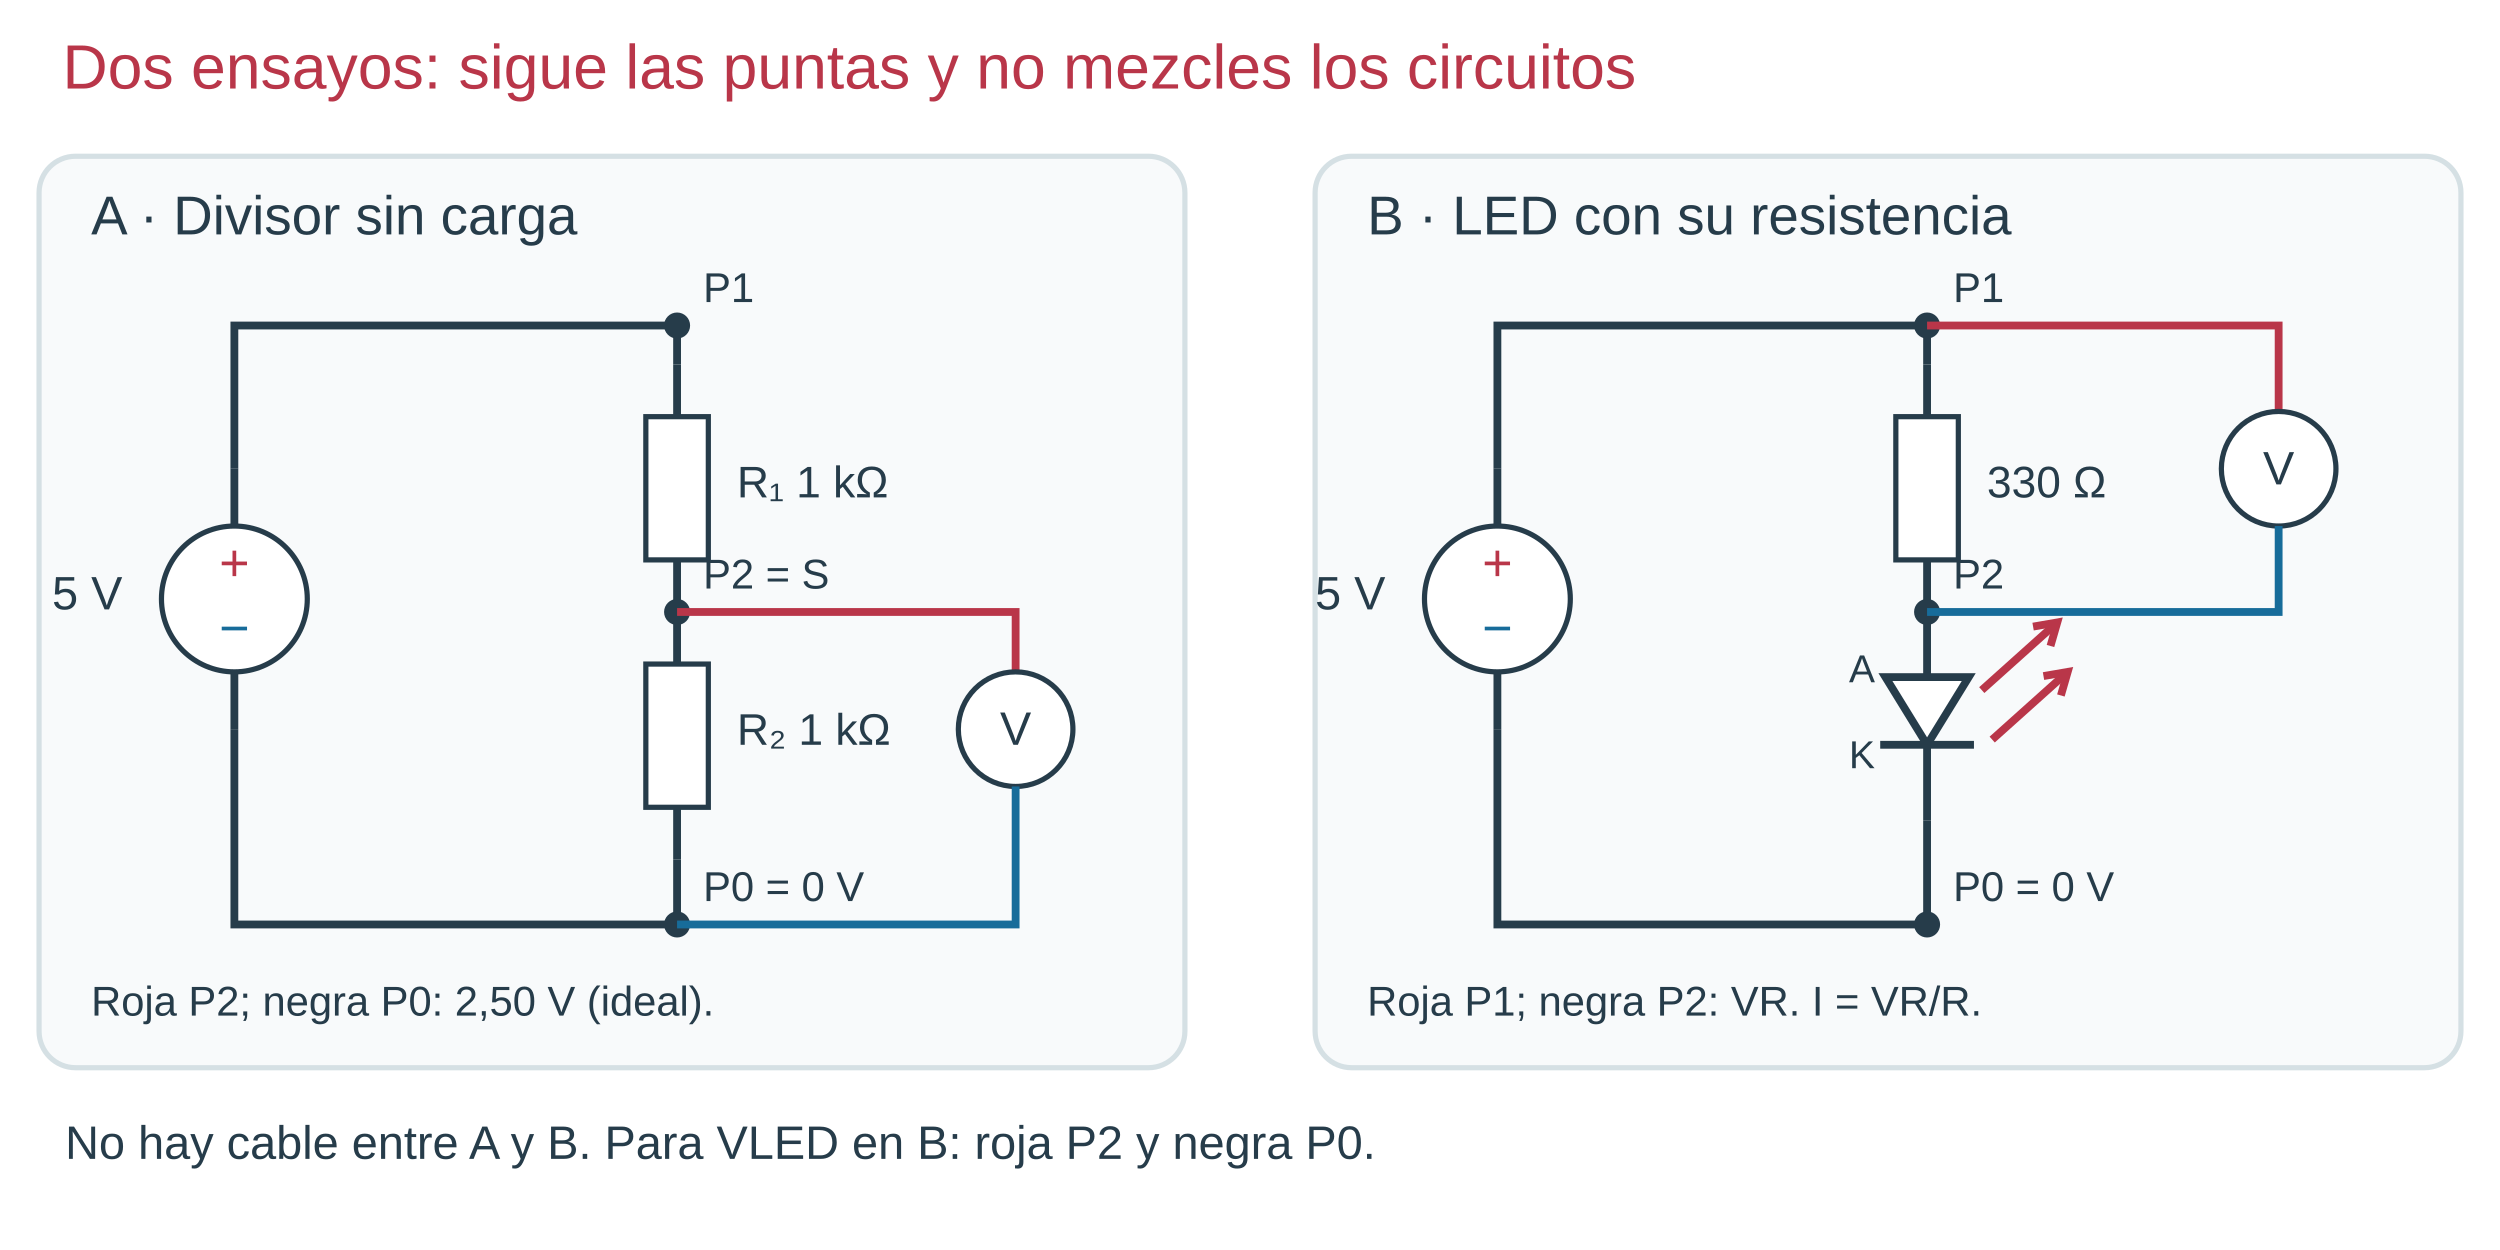
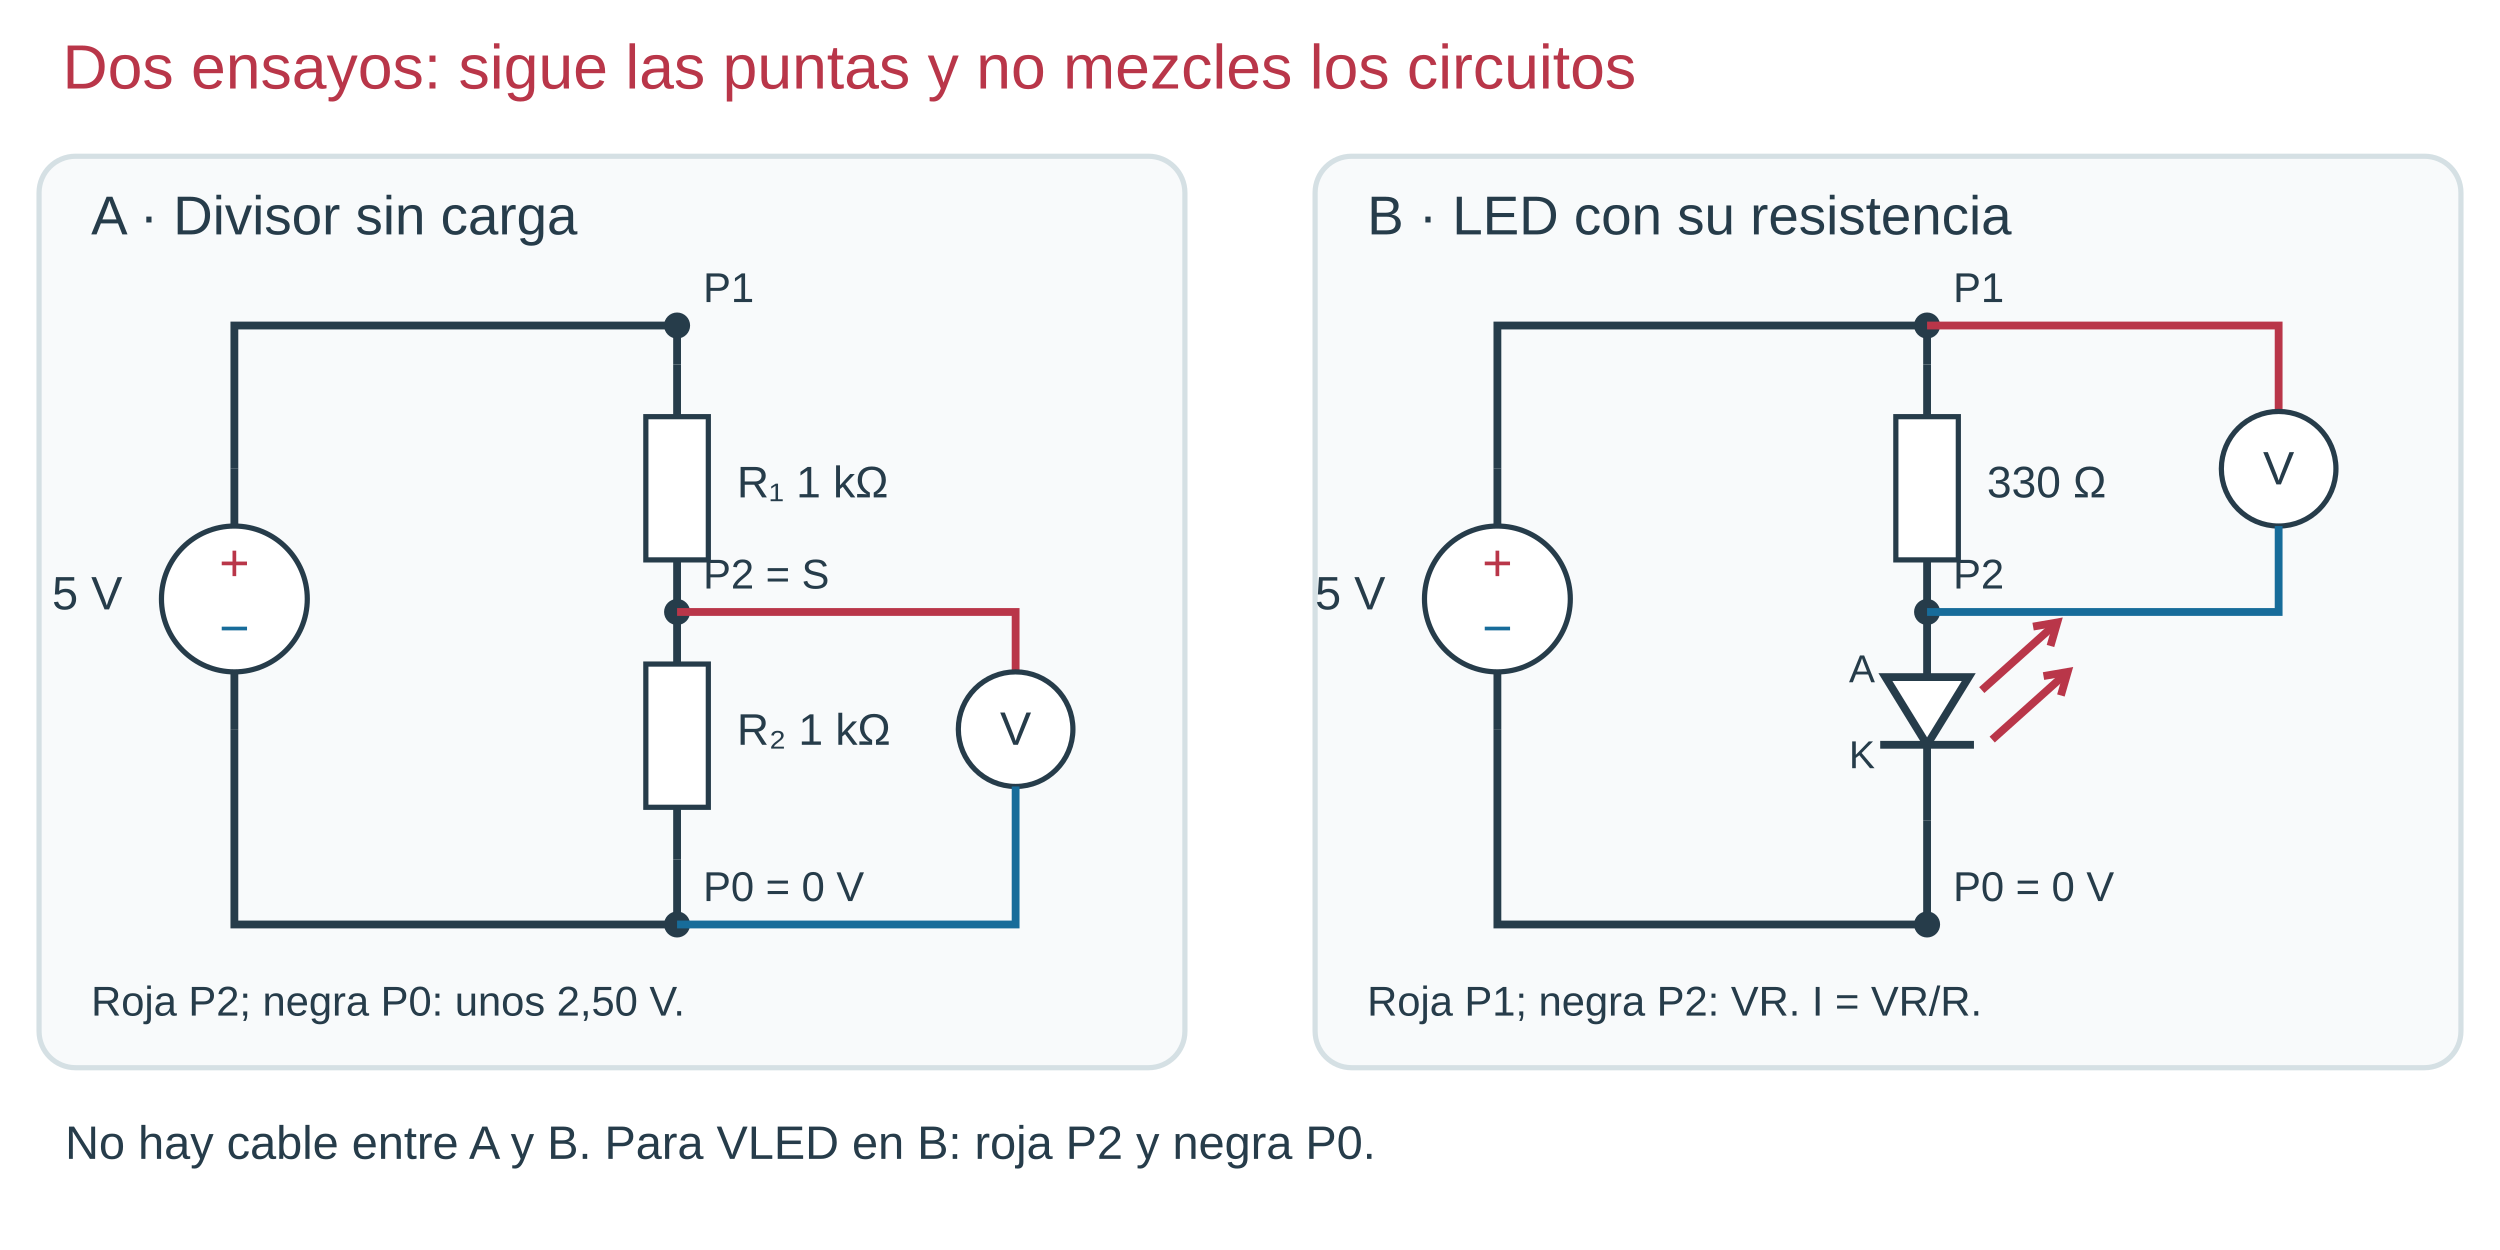
<svg xmlns="http://www.w3.org/2000/svg" viewBox="0 0 960 480" role="img" aria-labelledby="title">
  <rect width="960" height="480" fill="white" />
  <g font-family="Arial, sans-serif">
    <text x="24" y="34" font-size="24" fill="#b93649" text-anchor="start">Dos ensayos: sigue las puntas y no mezcles los circuitos</text>
    <rect x="15" y="60" width="440" height="350" rx="14" fill="#f8fafb" stroke="#d5e0e4" stroke-width="2" />
    <text x="35" y="90" font-size="21" fill="#263c4a" text-anchor="start">A · Divisor sin carga</text>
    <path d="M90,180 L90,202" stroke="#263c4a" stroke-width="3" fill="none" stroke-dasharray="" />
    <circle cx="90" cy="230" r="28" fill="white" stroke="#263c4a" stroke-width="2" />
    <text x="90" y="223" font-size="20" fill="#b93649" text-anchor="middle">+</text>
    <text x="90" y="248" font-size="20" fill="#176c9a" text-anchor="middle">−</text>
    <path d="M90,258 L90,280" stroke="#263c4a" stroke-width="3" fill="none" stroke-dasharray="" />
    <text x="47" y="234" font-size="18" fill="#263c4a" text-anchor="end">5 V</text>
    <path d="M90,180 V125 H260 V140" stroke="#263c4a" stroke-width="3" fill="none" />
    <path d="M260,140 L260,160" stroke="#263c4a" stroke-width="3" fill="none" stroke-dasharray="" />
    <rect x="248" y="160" width="24" height="55" rx="0" fill="white" stroke="#263c4a" stroke-width="2" />
    <path d="M260,215 L260,235" stroke="#263c4a" stroke-width="3" fill="none" stroke-dasharray="" />
    <text x="283" y="191" font-size="17" fill="#263c4a" text-anchor="start">R₁ 1 kΩ</text>
    <path d="M260,235 L260,255" stroke="#263c4a" stroke-width="3" fill="none" stroke-dasharray="" />
    <rect x="248" y="255" width="24" height="55" rx="0" fill="white" stroke="#263c4a" stroke-width="2" />
    <path d="M260,310 L260,330" stroke="#263c4a" stroke-width="3" fill="none" stroke-dasharray="" />
    <text x="283" y="286" font-size="17" fill="#263c4a" text-anchor="start">R₂ 1 kΩ</text>
    <path d="M260,330 V355 H90 V280" stroke="#263c4a" stroke-width="3" fill="none" />
    <circle cx="260" cy="125" r="5" fill="#263c4a" />
    <text x="270" y="116" font-size="16" fill="#263c4a" text-anchor="start">P1</text>
    <circle cx="260" cy="235" r="5" fill="#263c4a" />
    <text x="270" y="226" font-size="16" fill="#263c4a" text-anchor="start">P2 = S</text>
    <circle cx="260" cy="355" r="5" fill="#263c4a" />
    <text x="270" y="346" font-size="16" fill="#263c4a" text-anchor="start">P0 = 0 V</text>
    <path d="M260,235 H390 V258" stroke="#b93649" stroke-width="3" fill="none" />
    <circle cx="390" cy="280" r="22" fill="white" stroke="#263c4a" stroke-width="2" />
    <text x="390" y="286" font-size="18" fill="#263c4a" text-anchor="middle">V</text>
    <path d="M390,302 V355 H260" stroke="#176c9a" stroke-width="3" fill="none" />
-     <text x="35" y="390" font-size="16" fill="#263c4a" text-anchor="start">Roja P2; negra P0: 2,50 V (ideal).</text>
+     <text x="35" y="390" font-size="16" fill="#263c4a" text-anchor="start">Roja P2; negra P0: unos 2,50 V.</text>
    <rect x="505" y="60" width="440" height="350" rx="14" fill="#f8fafb" stroke="#d5e0e4" stroke-width="2" />
    <text x="525" y="90" font-size="21" fill="#263c4a" text-anchor="start">B · LED con su resistencia</text>
    <path d="M575,180 L575,202" stroke="#263c4a" stroke-width="3" fill="none" stroke-dasharray="" />
    <circle cx="575" cy="230" r="28" fill="white" stroke="#263c4a" stroke-width="2" />
    <text x="575" y="223" font-size="20" fill="#b93649" text-anchor="middle">+</text>
    <text x="575" y="248" font-size="20" fill="#176c9a" text-anchor="middle">−</text>
    <path d="M575,258 L575,280" stroke="#263c4a" stroke-width="3" fill="none" stroke-dasharray="" />
    <text x="532" y="234" font-size="18" fill="#263c4a" text-anchor="end">5 V</text>
    <path d="M575,180 V125 H740 V140" stroke="#263c4a" stroke-width="3" fill="none" />
    <path d="M740,140 L740,160" stroke="#263c4a" stroke-width="3" fill="none" stroke-dasharray="" />
    <rect x="728" y="160" width="24" height="55" rx="0" fill="white" stroke="#263c4a" stroke-width="2" />
    <path d="M740,215 L740,235" stroke="#263c4a" stroke-width="3" fill="none" stroke-dasharray="" />
    <text x="763" y="191" font-size="17" fill="#263c4a" text-anchor="start">330 Ω</text>
    <path d="M740,235 L740,260" stroke="#263c4a" stroke-width="3" fill="none" stroke-dasharray="" />
    <path d="M724,260 L756,260 L740,286 Z" fill="white" stroke="#263c4a" stroke-width="3" />
    <path d="M722,286 L758,286" stroke="#263c4a" stroke-width="3" fill="none" stroke-dasharray="" />
    <path d="M740,286 L740,315" stroke="#263c4a" stroke-width="3" fill="none" stroke-dasharray="" />
    <text x="710" y="262" font-size="15" fill="#263c4a" text-anchor="start">A</text>
    <text x="710" y="295" font-size="15" fill="#263c4a" text-anchor="start">K</text>
    <path d="M761,265 L790,239" stroke="#b93649" stroke-width="3" fill="none" stroke-dasharray="" />
    <path d="M782,234 L790,239 L782,244" fill="none" stroke="#b93649" stroke-width="3" transform="rotate(-41.87787 790 239)" />
    <path d="M765,284 L794,258" stroke="#b93649" stroke-width="3" fill="none" stroke-dasharray="" />
    <path d="M786,253 L794,258 L786,263" fill="none" stroke="#b93649" stroke-width="3" transform="rotate(-41.87787 794 258)" />
    <path d="M740,315 V355 H575 V280" stroke="#263c4a" stroke-width="3" fill="none" />
    <circle cx="740" cy="125" r="5" fill="#263c4a" />
    <text x="750" y="116" font-size="16" fill="#263c4a" text-anchor="start">P1</text>
    <circle cx="740" cy="235" r="5" fill="#263c4a" />
    <text x="750" y="226" font-size="16" fill="#263c4a" text-anchor="start">P2</text>
    <circle cx="740" cy="355" r="5" fill="#263c4a" />
    <text x="750" y="346" font-size="16" fill="#263c4a" text-anchor="start">P0 = 0 V</text>
    <path d="M740,125 H875 V158" stroke="#b93649" stroke-width="3" fill="none" />
    <circle cx="875" cy="180" r="22" fill="white" stroke="#263c4a" stroke-width="2" />
    <text x="875" y="186" font-size="18" fill="#263c4a" text-anchor="middle">V</text>
    <path d="M875,202 V235 H740" stroke="#176c9a" stroke-width="3" fill="none" />
    <text x="525" y="390" font-size="16" fill="#263c4a" text-anchor="start">Roja P1; negra P2: VR. I = VR/R.</text>
    <text x="25" y="445" font-size="18" fill="#263c4a" text-anchor="start">No hay cable entre A y B. Para VLED en B: roja P2 y negra P0.</text>
  </g>
</svg>
